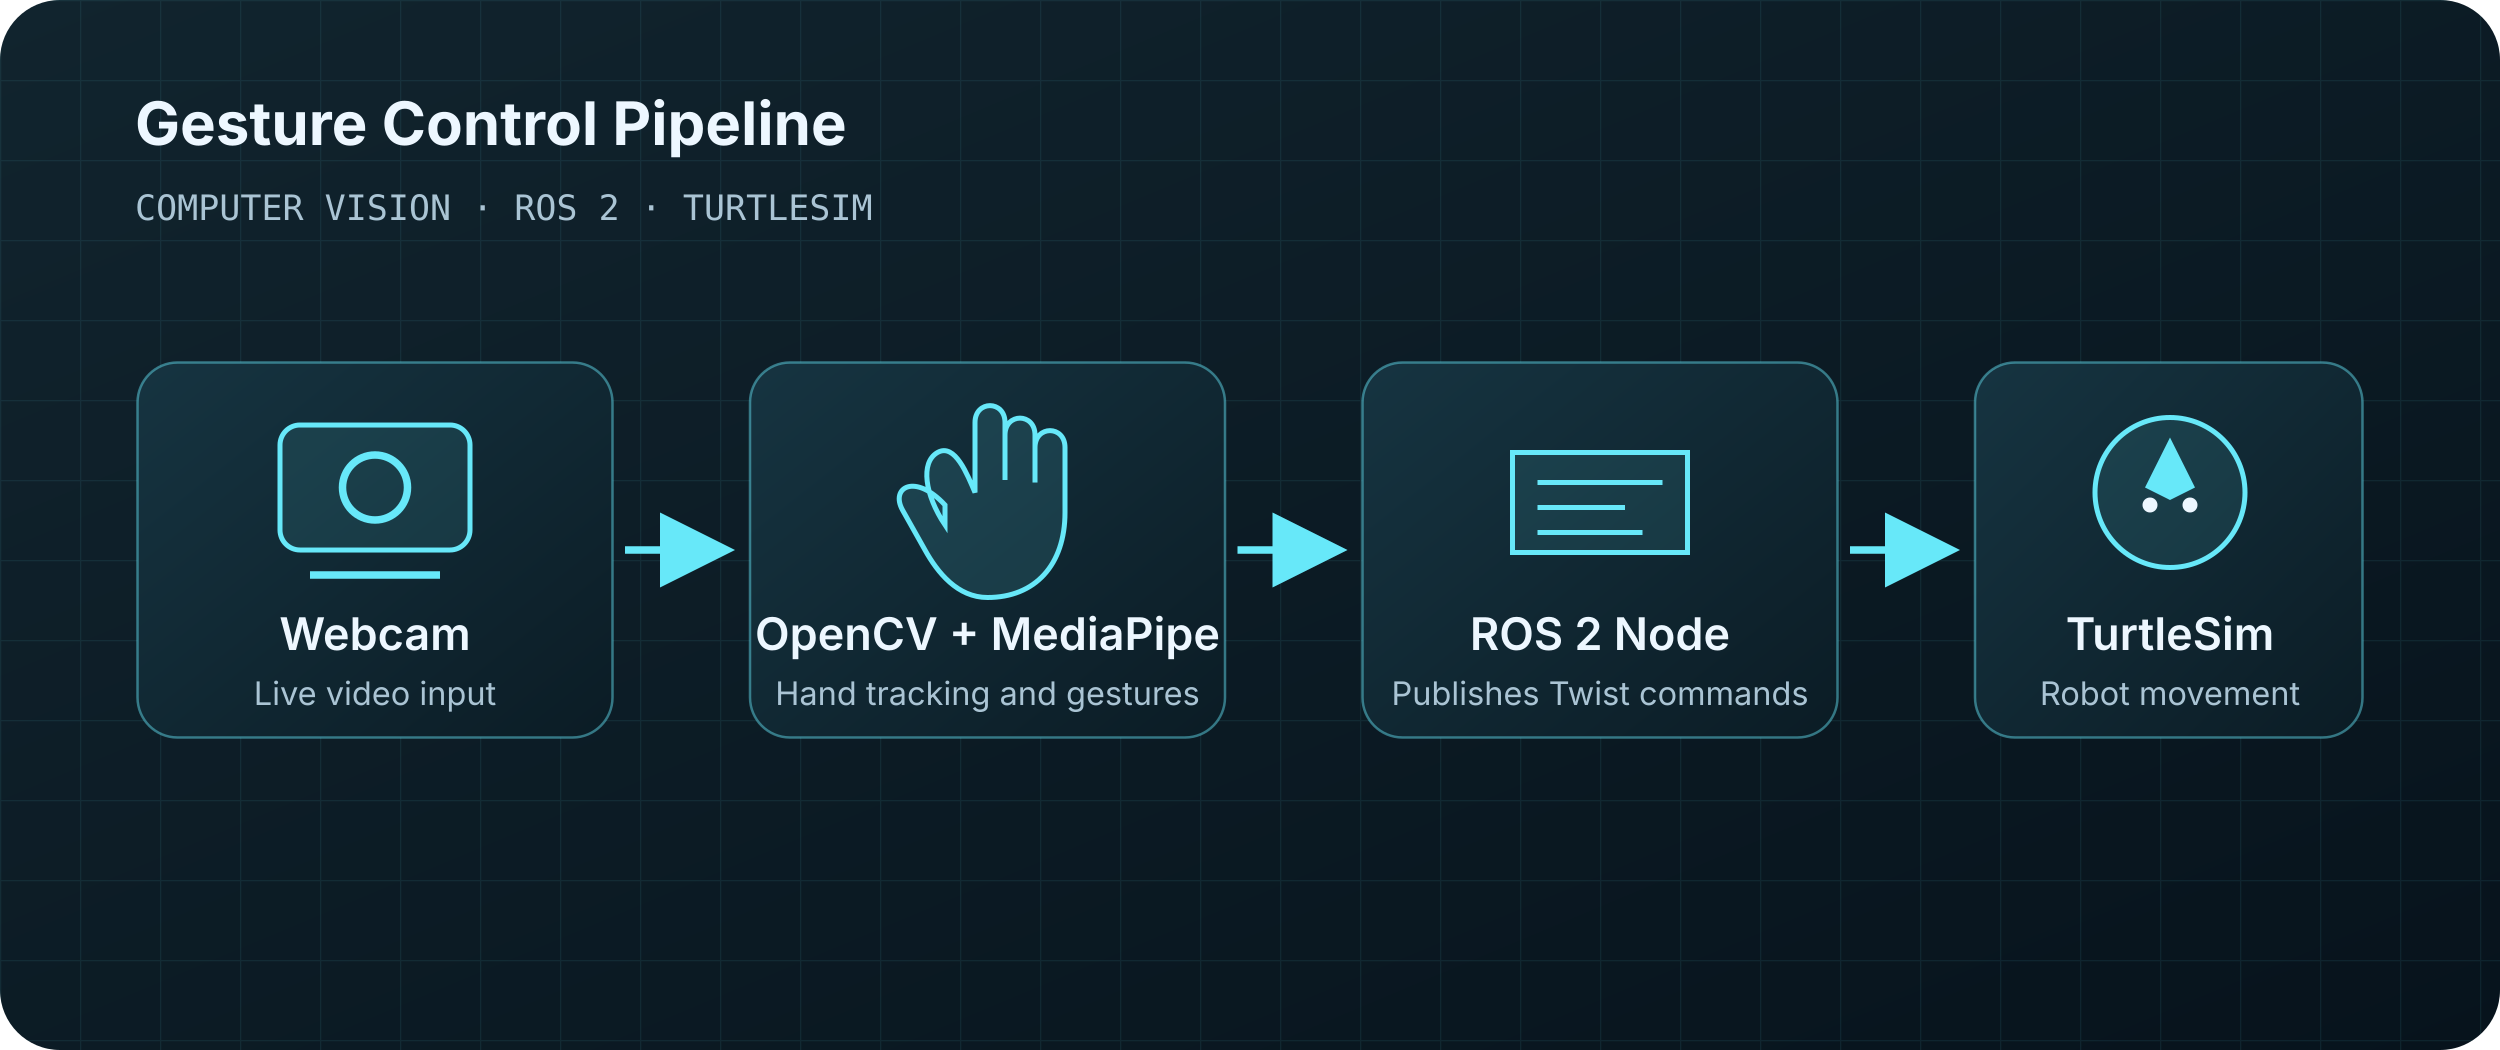
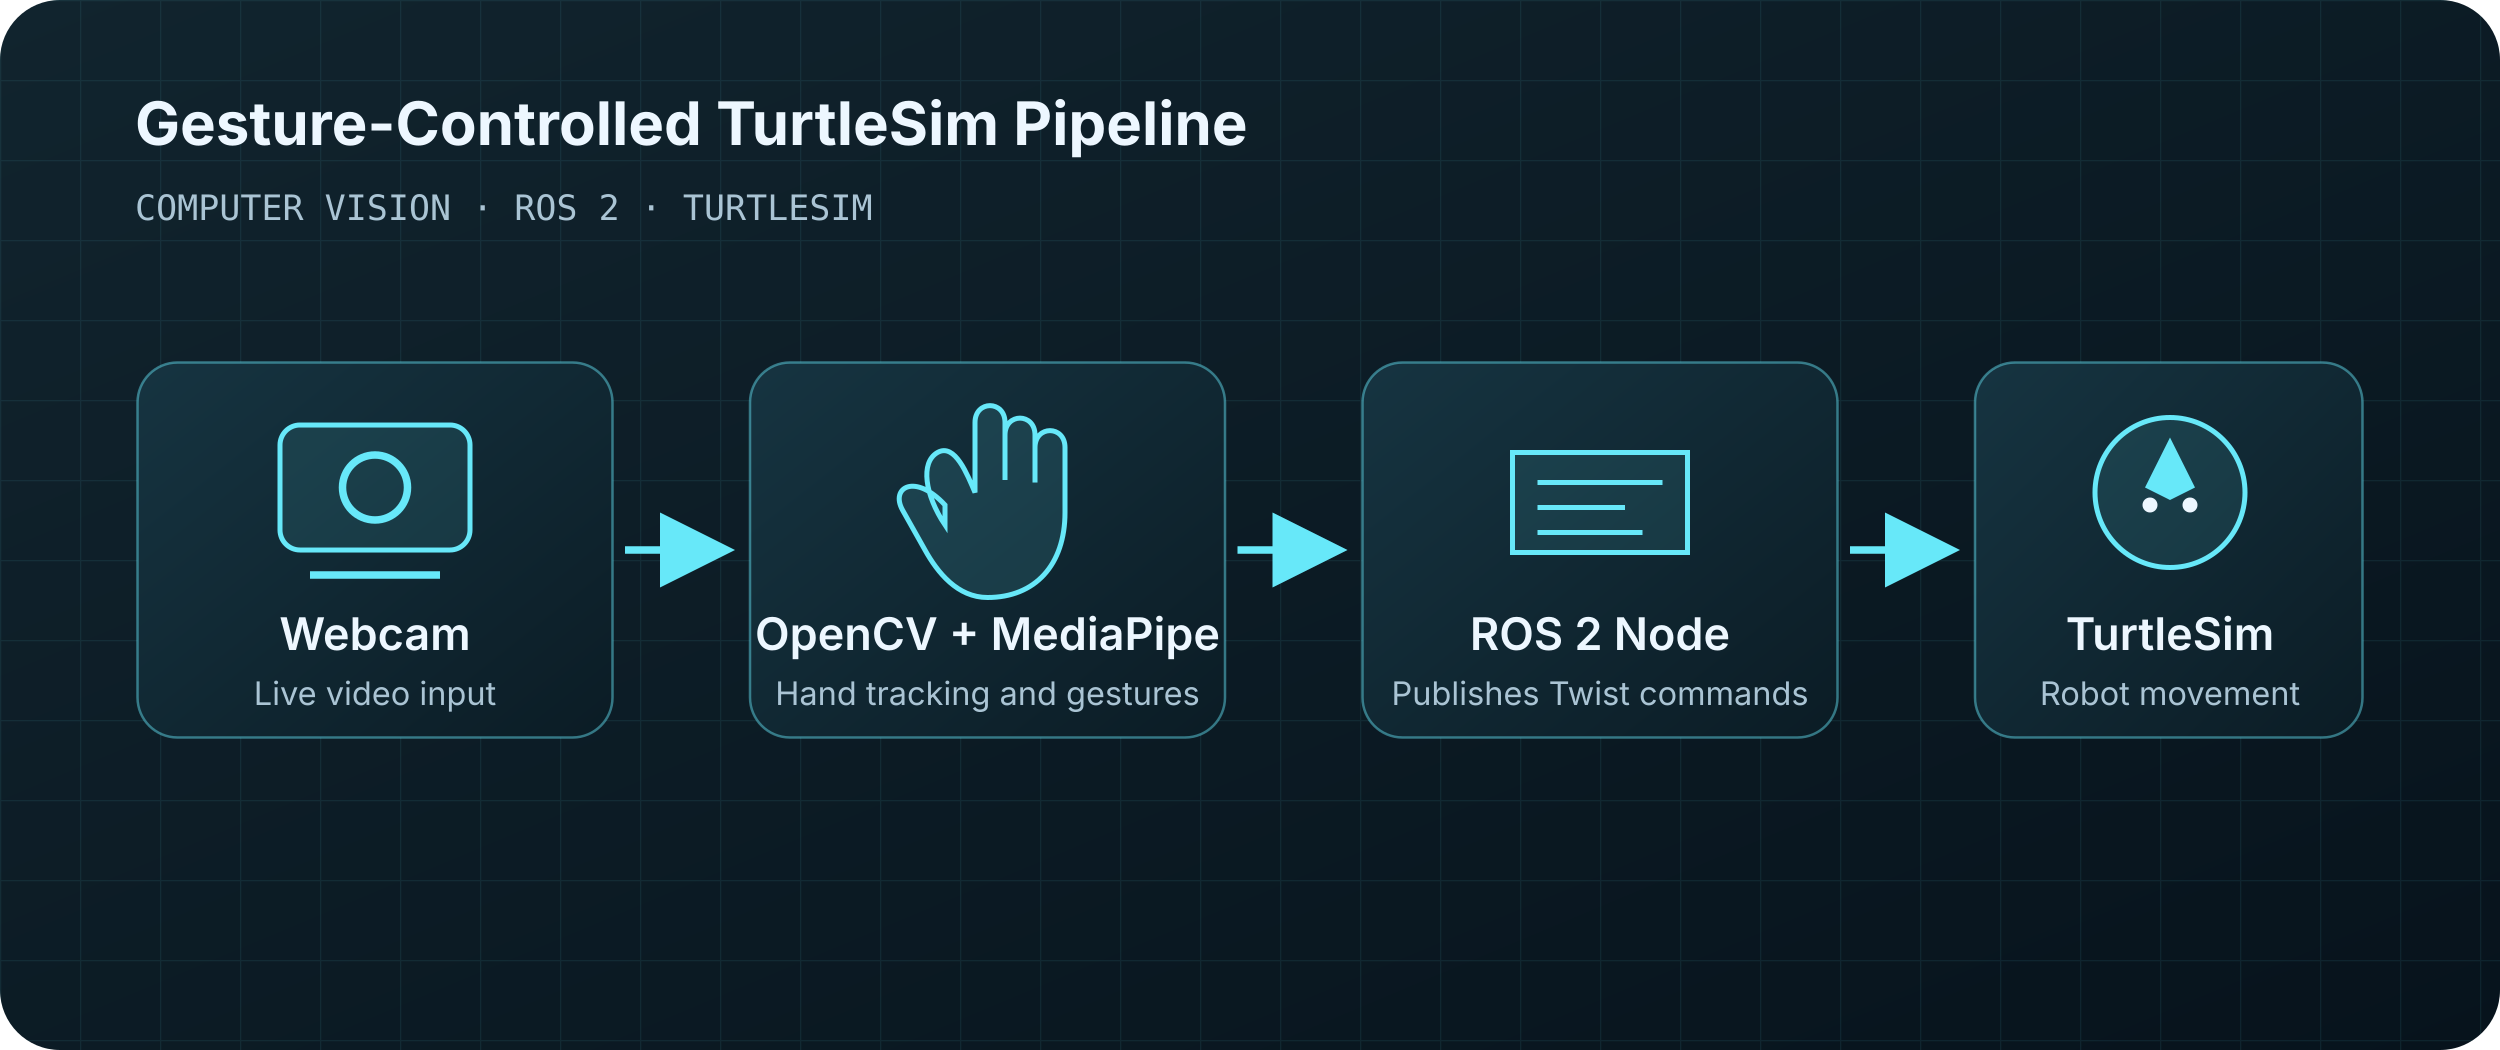
<svg xmlns="http://www.w3.org/2000/svg" viewBox="0 0 1000 420" role="img" aria-labelledby="title desc">
  <defs>
    <linearGradient id="background" x1="0" y1="0" x2="1" y2="1">
      <stop offset="0" stop-color="#11242e" />
      <stop offset="1" stop-color="#07131c" />
    </linearGradient>
    <linearGradient id="panel" x1="0" y1="0" x2="1" y2="1">
      <stop offset="0" stop-color="#163441" />
      <stop offset="1" stop-color="#0b1c25" />
    </linearGradient>
    <marker id="arrow" markerWidth="10" markerHeight="10" refX="8" refY="5" orient="auto">
      <path d="M0 0L10 5 0 10z" fill="#67e8f9" />
    </marker>
    <pattern id="grid" width="32" height="32" patternUnits="userSpaceOnUse">
      <path d="M32 0H0V32" fill="none" stroke="#67e8f9" stroke-opacity=".08" />
    </pattern>
  </defs>
  <rect width="1000" height="420" rx="24" fill="url(#background)" />
  <rect width="1000" height="420" rx="24" fill="url(#grid)" />
-   <text x="54" y="58" fill="#edf7ff" font-family="Inter,Arial,sans-serif" font-size="24" font-weight="700">Gesture Control Pipeline</text>
+   <text x="54" y="58" fill="#edf7ff" font-family="Inter,Arial,sans-serif" font-size="24" font-weight="700">Gesture-Controlled TurtleSim Pipeline</text>
  <text x="54" y="88" fill="#aac4d4" font-family="JetBrains Mono,monospace" font-size="14">COMPUTER VISION · ROS 2 · TURTLESIM</text>
  <g font-family="Inter,Arial,sans-serif" text-anchor="middle">
    <rect x="55" y="145" width="190" height="150" rx="16" fill="url(#panel)" stroke="#67e8f9" stroke-opacity=".45" />
    <rect x="112" y="170" width="76" height="50" rx="8" fill="#67e8f9" fill-opacity=".1" stroke="#67e8f9" stroke-width="2" />
    <circle cx="150" cy="195" r="13" fill="none" stroke="#67e8f9" stroke-width="3" />
    <path d="M124 230h52" stroke="#67e8f9" stroke-width="3" />
    <text x="150" y="260" fill="#edf7ff" font-size="18" font-weight="600">Webcam</text>
    <text x="150" y="282" fill="#aac4d4" font-size="13">Live video input</text>
    <rect x="300" y="145" width="190" height="150" rx="16" fill="url(#panel)" stroke="#67e8f9" stroke-opacity=".45" />
    <path d="M378 210c-8-12-10-25-3-29 7-4 12 9 15 16v-28c0-9 12-9 12 0v23-18c0-9 12-9 12 0v19-14c0-9 12-9 12 0v26c0 21-12 34-31 34-12 0-20-10-25-19l-9-16c-5-9 5-15 17-2z" fill="#67e8f9" fill-opacity=".12" stroke="#67e8f9" stroke-width="2" />
    <text x="395" y="260" fill="#edf7ff" font-size="18" font-weight="600">OpenCV + MediaPipe</text>
    <text x="395" y="282" fill="#aac4d4" font-size="13">Hand tracking and gestures</text>
    <rect x="545" y="145" width="190" height="150" rx="16" fill="url(#panel)" stroke="#67e8f9" stroke-opacity=".45" />
    <path d="M605 181h70v40h-70z" fill="#67e8f9" fill-opacity=".1" stroke="#67e8f9" stroke-width="2" />
    <path d="M615 193h50M615 203h35M615 213h42" stroke="#67e8f9" stroke-width="2" />
    <text x="640" y="260" fill="#edf7ff" font-size="18" font-weight="600">ROS 2 Node</text>
    <text x="640" y="282" fill="#aac4d4" font-size="13">Publishes Twist commands</text>
    <rect x="790" y="145" width="155" height="150" rx="16" fill="url(#panel)" stroke="#67e8f9" stroke-opacity=".45" />
    <circle cx="868" cy="197" r="30" fill="#67e8f9" fill-opacity=".1" stroke="#67e8f9" stroke-width="2" />
    <path d="M868 175l-10 20 10 5 10-5z" fill="#67e8f9" />
    <circle cx="860" cy="202" r="3" fill="#edf7ff" />
    <circle cx="876" cy="202" r="3" fill="#edf7ff" />
    <text x="868" y="260" fill="#edf7ff" font-size="18" font-weight="600">TurtleSim</text>
    <text x="868" y="282" fill="#aac4d4" font-size="13">Robot movement</text>
  </g>
  <g fill="none" stroke="#67e8f9" stroke-width="3" marker-end="url(#arrow)">
    <path d="M250 220h38" />
    <path d="M495 220h38" />
    <path d="M740 220h38" />
  </g>
</svg>
